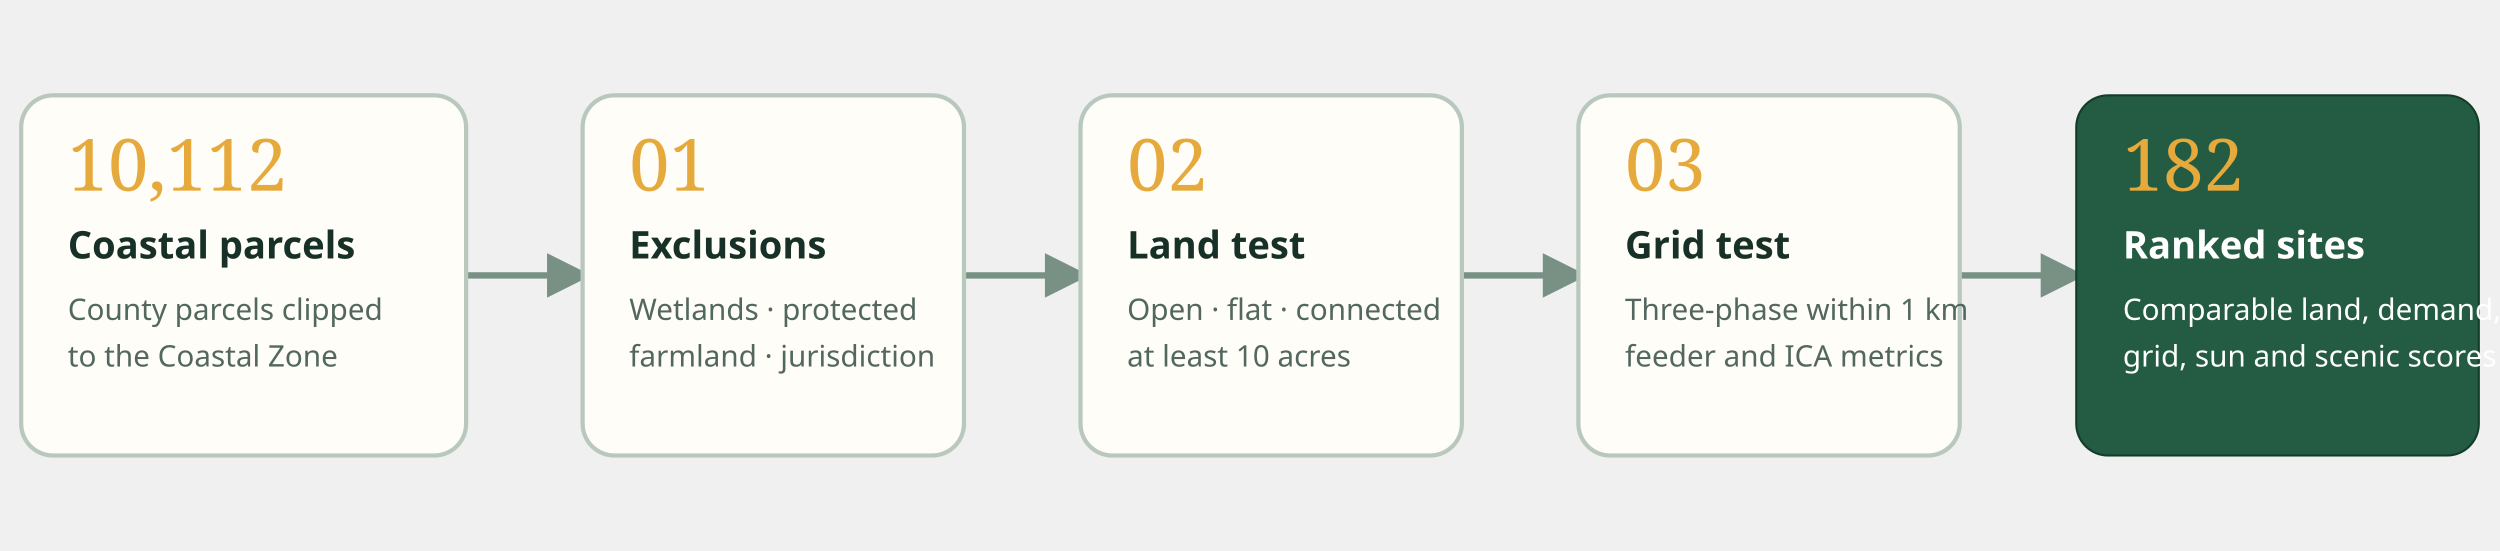
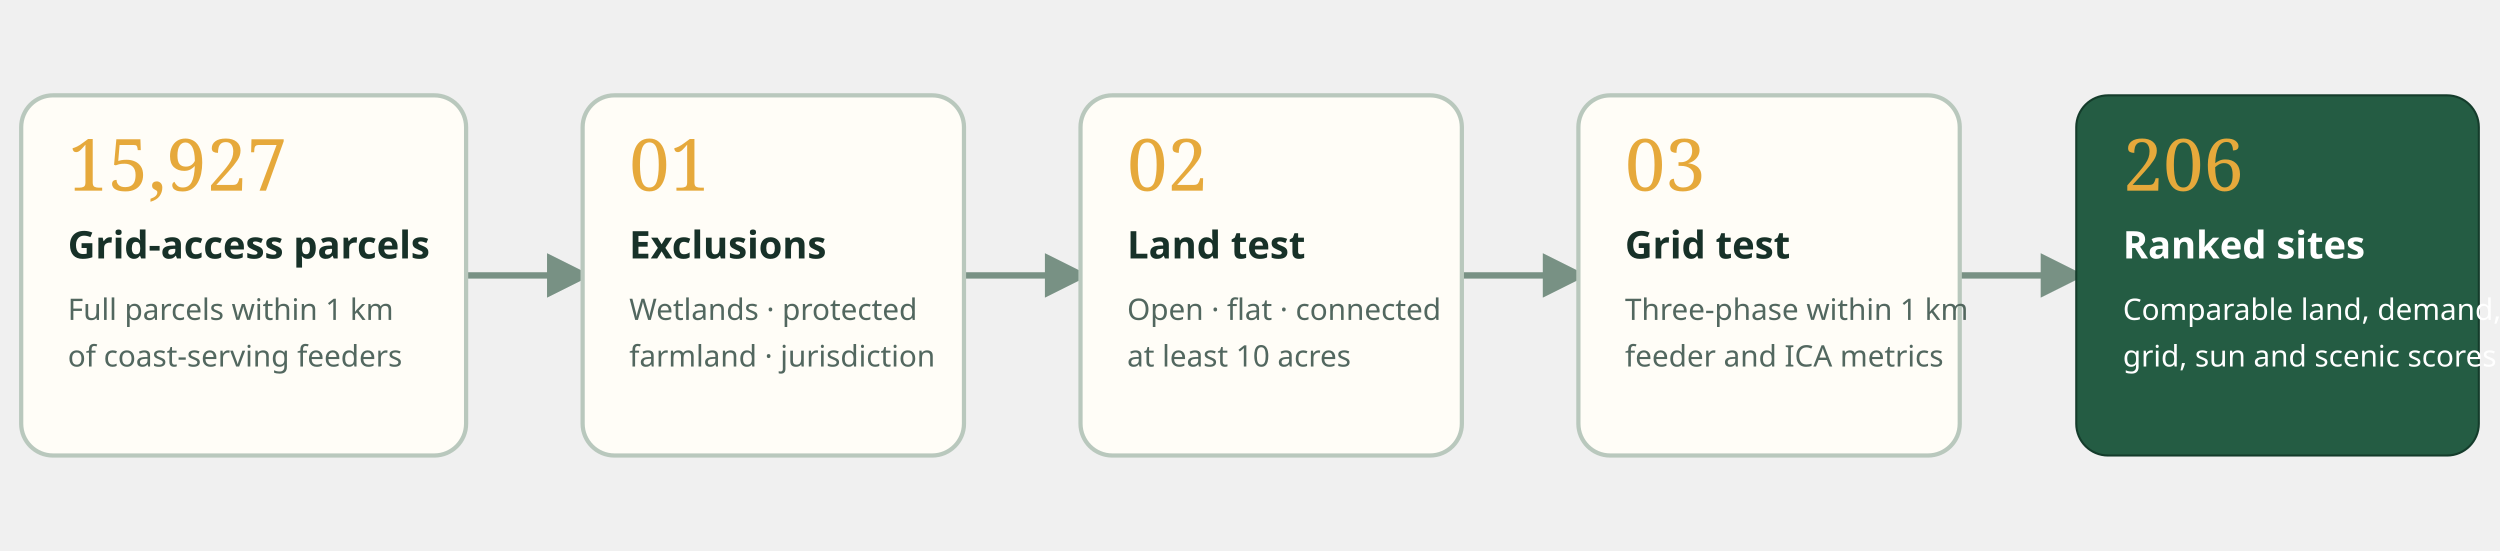
<svg xmlns="http://www.w3.org/2000/svg" viewBox="0 0 1180 260" role="img" aria-labelledby="title desc">
  <defs>
    <marker id="arrow" viewBox="0 0 10 10" refX="8" refY="5" markerWidth="7" markerHeight="7" orient="auto-start-reverse">
      <path d="M0 0 10 5 0 10z" fill="#789184" />
    </marker>
    <style>
      .box{fill:#fffdf7;stroke:#b9c8bd;stroke-width:2}.final{fill:#245c43;stroke:#143c2b}
      .head{font:700 18px system-ui,sans-serif;fill:#173128}.copy{font:14px system-ui,sans-serif;fill:#52675f}
      .finalText{fill:#fff}.line{stroke:#789184;stroke-width:3;marker-end:url(#arrow)}
      .num{font:500 34px Georgia,serif;fill:#e6a93b}
    </style>
  </defs>
  <path class="line" d="M220 130h55" />
  <path class="line" d="M455 130h55" />
  <path class="line" d="M690 130h55" />
  <path class="line" d="M925 130h55" />
  <g transform="translate(10 45)">
    <rect class="box" width="210" height="170" rx="15" />
-     <text class="num" x="22" y="45">10,112</text>
-     <text class="head" x="22" y="77">Coastal parcels</text>
-     <text class="copy" x="22" y="106">County parcels clipped</text>
-     <text class="copy" x="22" y="128">to the Coastal Zone</text>
+     <text class="num" x="22" y="45">15,927</text>
+     <text class="head" x="22" y="77">Grid-access parcels</text>
+     <text class="copy" x="22" y="106">Full parcels within 1 km</text>
+     <text class="copy" x="22" y="128">of coast-serving feeders</text>
  </g>
  <g transform="translate(275 45)">
    <rect class="box" width="180" height="170" rx="15" />
    <text class="num" x="22" y="45">01</text>
    <text class="head" x="22" y="77">Exclusions</text>
    <text class="copy" x="22" y="106">Wetlands · protected</text>
    <text class="copy" x="22" y="128">farmland · jurisdiction</text>
  </g>
  <g transform="translate(510 45)">
    <rect class="box" width="180" height="170" rx="15" />
    <text class="num" x="22" y="45">02</text>
    <text class="head" x="22" y="77">Land test</text>
    <text class="copy" x="22" y="106">Open · flat · connected</text>
    <text class="copy" x="22" y="128">at least 10 acres</text>
  </g>
  <g transform="translate(745 45)">
    <rect class="box" width="180" height="170" rx="15" />
    <text class="num" x="22" y="45">03</text>
    <text class="head" x="22" y="77">Grid test</text>
    <text class="copy" x="22" y="106">Three-phase within 1 km</text>
    <text class="copy" x="22" y="128">feeder and ICA metrics</text>
  </g>
  <g transform="translate(980 45)">
    <rect class="final" width="190" height="170" rx="15" />
-     <text class="num" x="22" y="45">182</text>
+     <text class="num" x="22" y="45">206</text>
    <text class="head finalText" x="22" y="77">Ranked sites</text>
    <text class="copy finalText" x="22" y="106">Comparable land, demand,</text>
    <text class="copy finalText" x="22" y="128">grid, sun and scenic scores</text>
  </g>
</svg>
